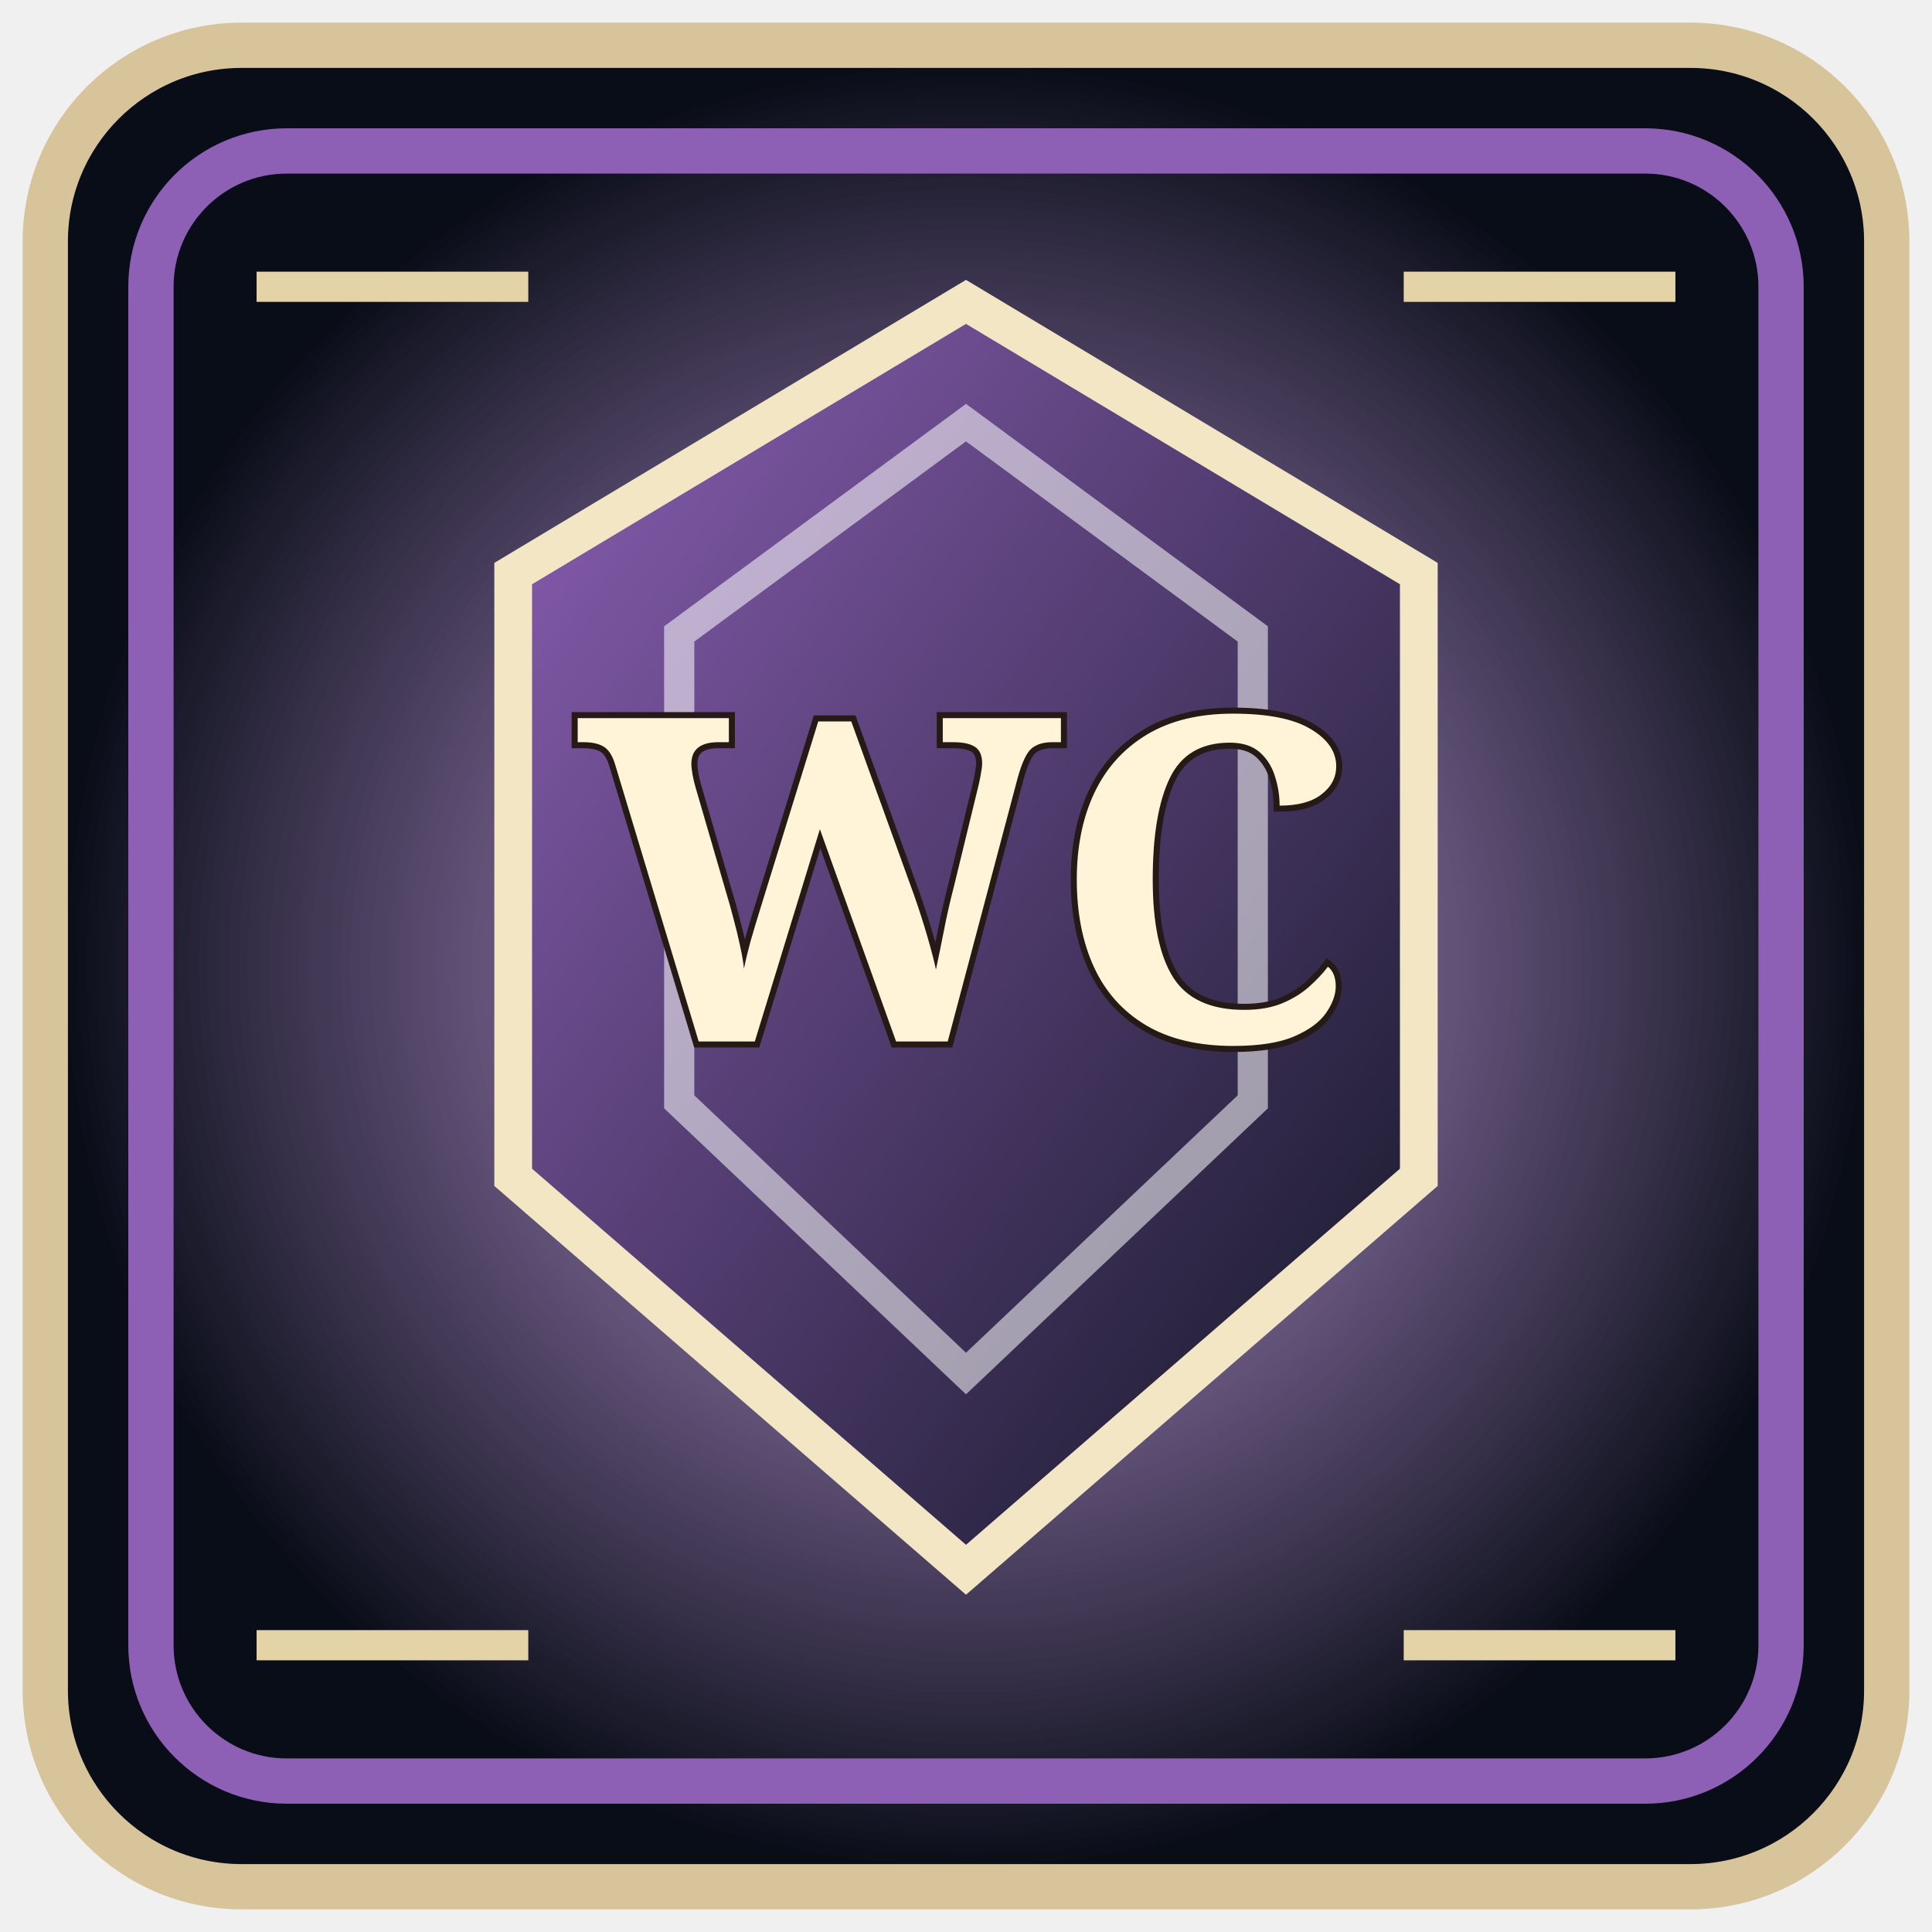
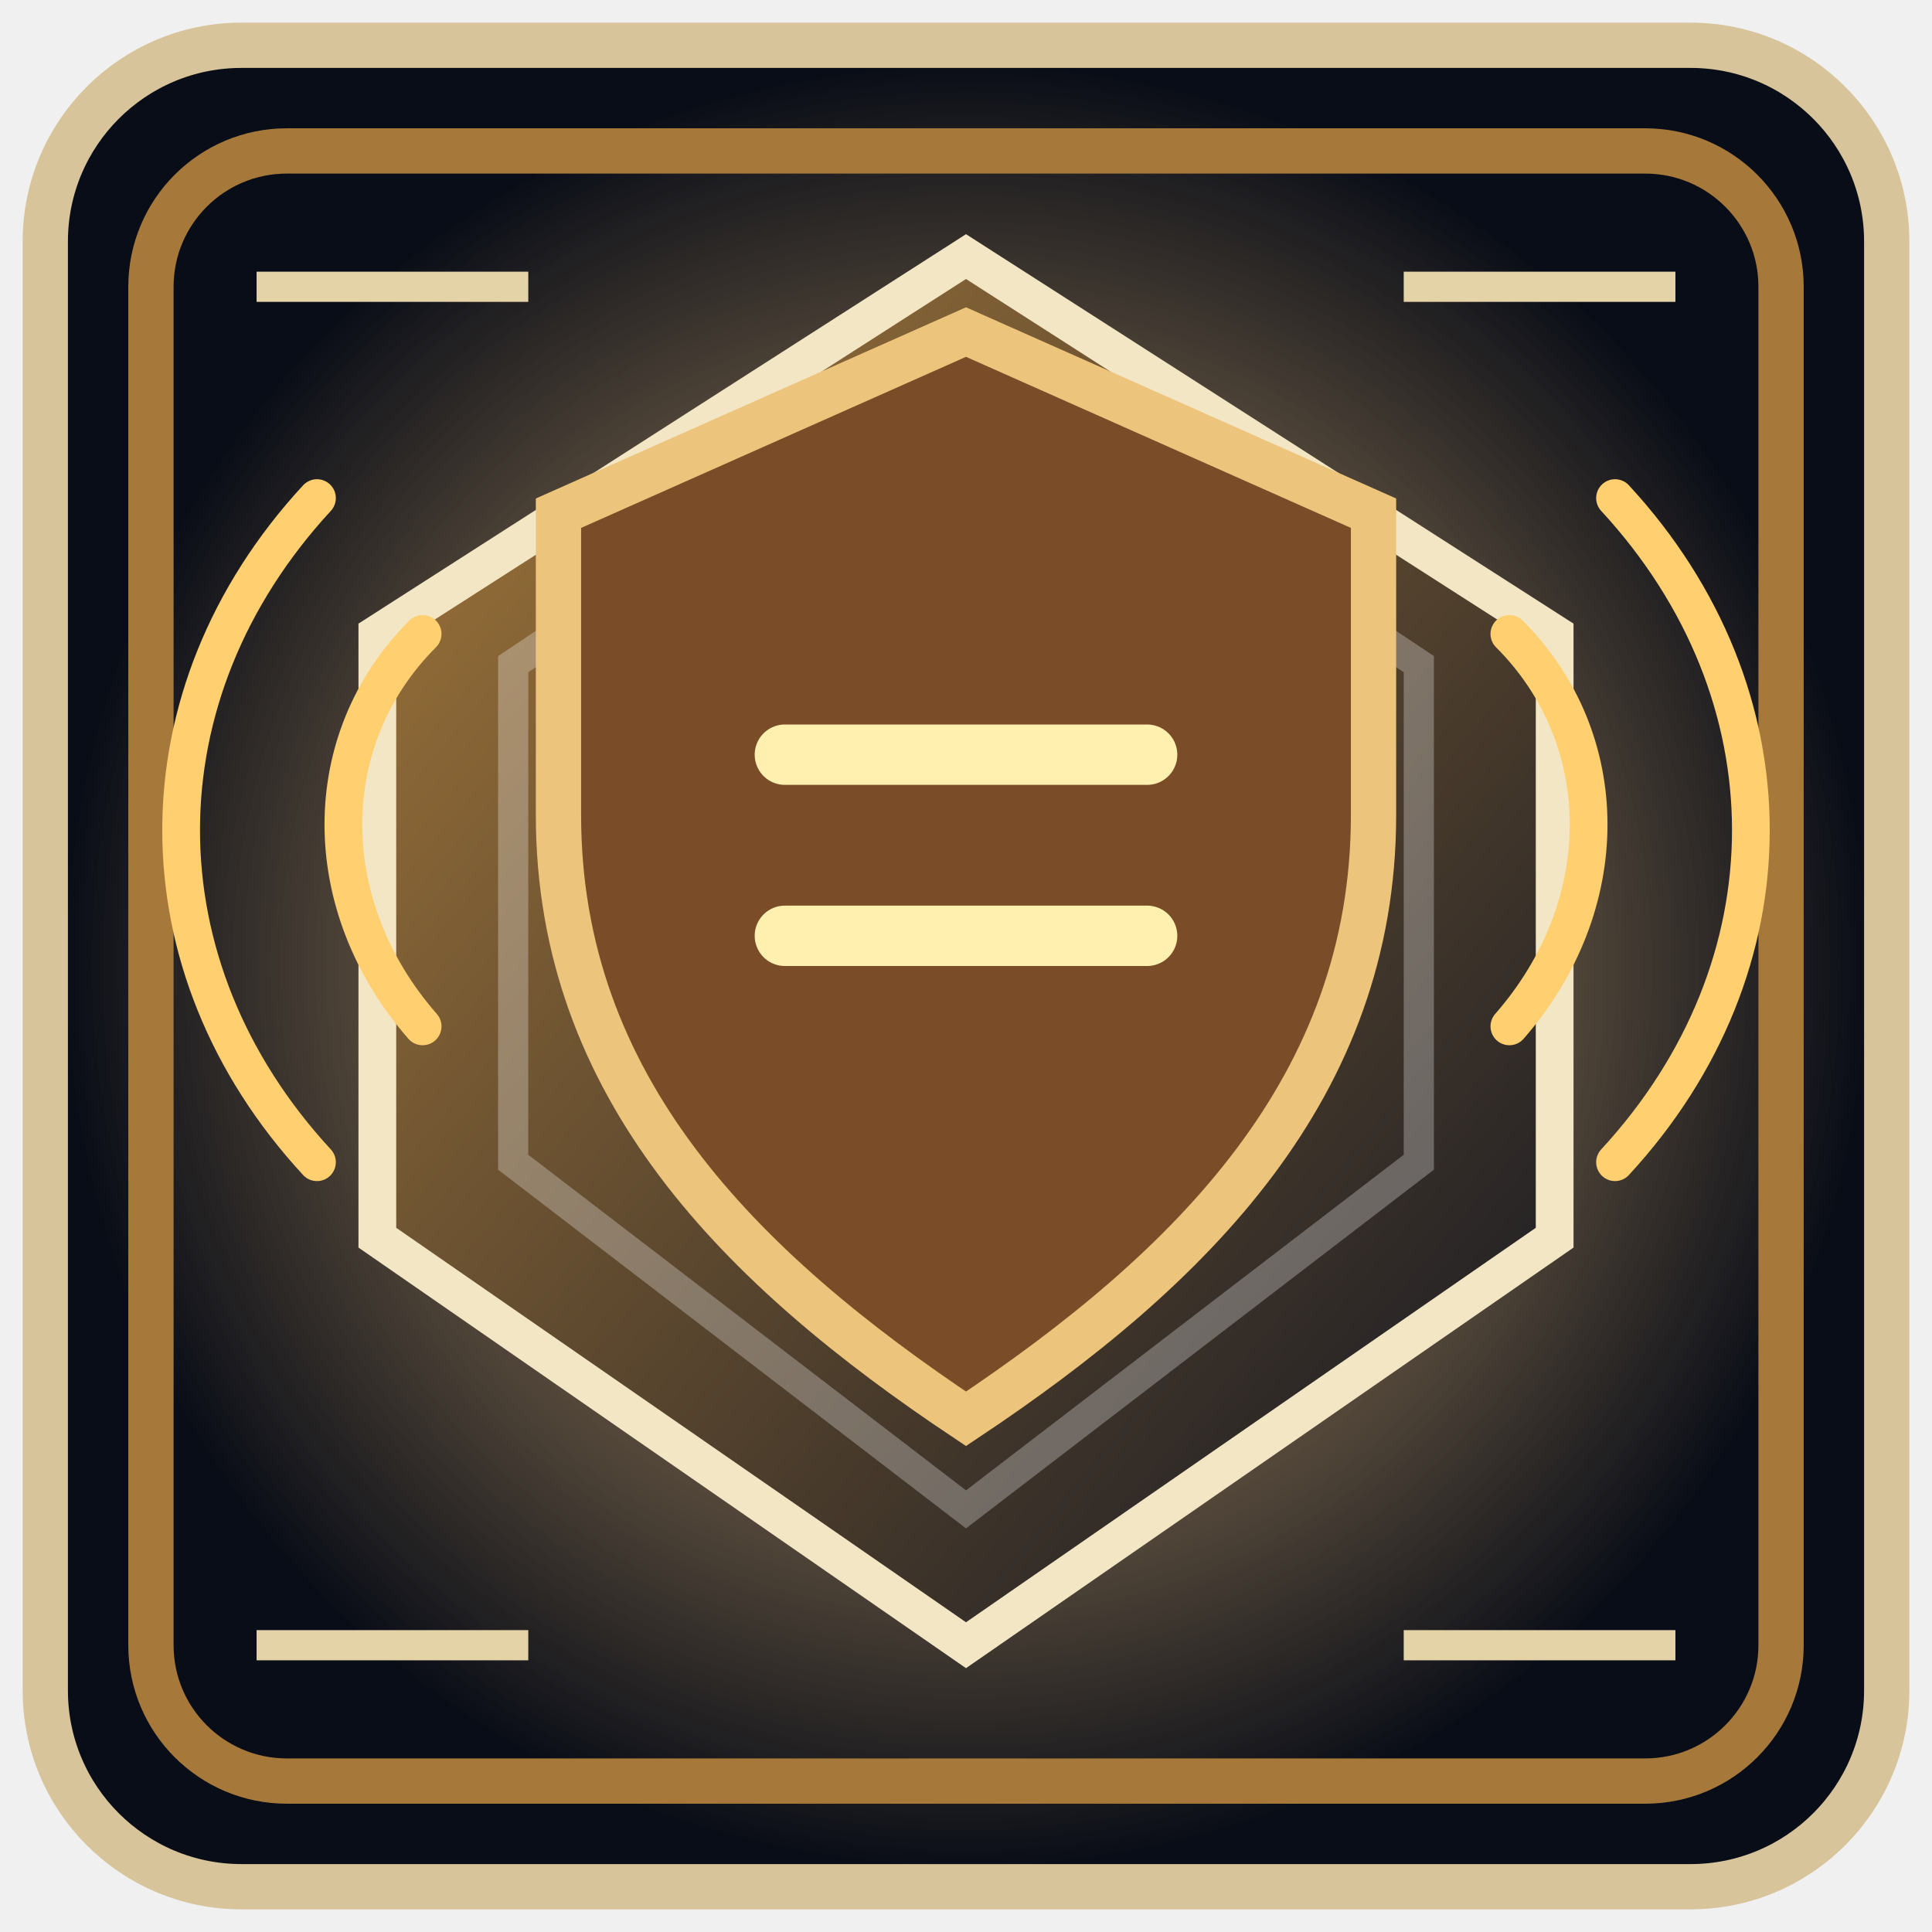
<svg xmlns="http://www.w3.org/2000/svg" width="128" height="128" viewBox="0 0 128 128">
  <defs>
-     <linearGradient id="g" x1="0" y1="0" x2="1" y2="1">
-       <stop stop-color="#8d60b6" />
+     <linearGradient id="bg" x1="0" y1="0" x2="1" y2="1">
+       <stop stop-color="#a6793b" />
      <stop offset="1" stop-color="#101522" />
    </linearGradient>
-     <radialGradient id="r">
-       <stop stop-color="#8d60b6" stop-opacity=".65" />
+     <radialGradient id="glow">
+       <stop stop-color="#a6793b" stop-opacity=".7" />
      <stop offset="1" stop-color="#090d17" />
    </radialGradient>
  </defs>
-   <rect x="3" y="3" width="122" height="122" rx="13" fill="url(#r)" stroke="#d7c49a" stroke-width="3" />
-   <rect x="10" y="10" width="108" height="108" rx="9" fill="none" stroke="#8d60b6" stroke-width="3" />
-   <path d="M64 20 94 38 94 78 64 104 34 78 34 38Z" fill="url(#g)" stroke="#f3e6c5" stroke-width="2.5" />
-   <path d="M64 28 83 42 83 73 64 91 45 73 45 42Z" fill="none" stroke="#fff" stroke-opacity=".55" stroke-width="2" />
-   <text x="64" y="69" text-anchor="middle" font-family="serif" font-size="30" font-weight="bold" fill="#fff4d7" stroke="#251a16" stroke-width=".8" paint-order="stroke">WC</text>
+   <rect x="3" y="3" width="122" height="122" rx="13" fill="url(#glow)" stroke="#d7c49a" stroke-width="3" />
+   <rect x="10" y="10" width="108" height="108" rx="9" fill="none" stroke="#a6793b" stroke-width="3" />
+   <path d="M64 17 103 42 103 82 64 109 25 82 25 42Z" fill="url(#bg)" stroke="#f3e6c5" stroke-width="2.5" />
+   <path d="M64 24 94 44 94 77 64 100 34 77 34 44Z" fill="none" stroke="#fff" stroke-opacity=".28" stroke-width="2" />
+   <path d="M64 22 91 34v20c0 18-12 30-27 40C49 84 37 72 37 54V34Z" fill="#7a4c27" stroke="#ecc47b" stroke-width="3" />
+   <path d="M52 50h24m-24 12h24" stroke="#fff0b0" stroke-width="4" stroke-linecap="round" />
+   <path d="M28 42c-7 7-7 18 0 26m72-26c7 7 7 18 0 26M21 33c-12 13-12 31 0 44m86-44c12 13 12 31 0 44" fill="none" stroke="#ffcf70" stroke-width="2.5" stroke-linecap="round" />
  <path d="M17 19h18M93 109h18M17 109h18M93 19h18" stroke="#e5d3a8" stroke-width="2" />
</svg>
